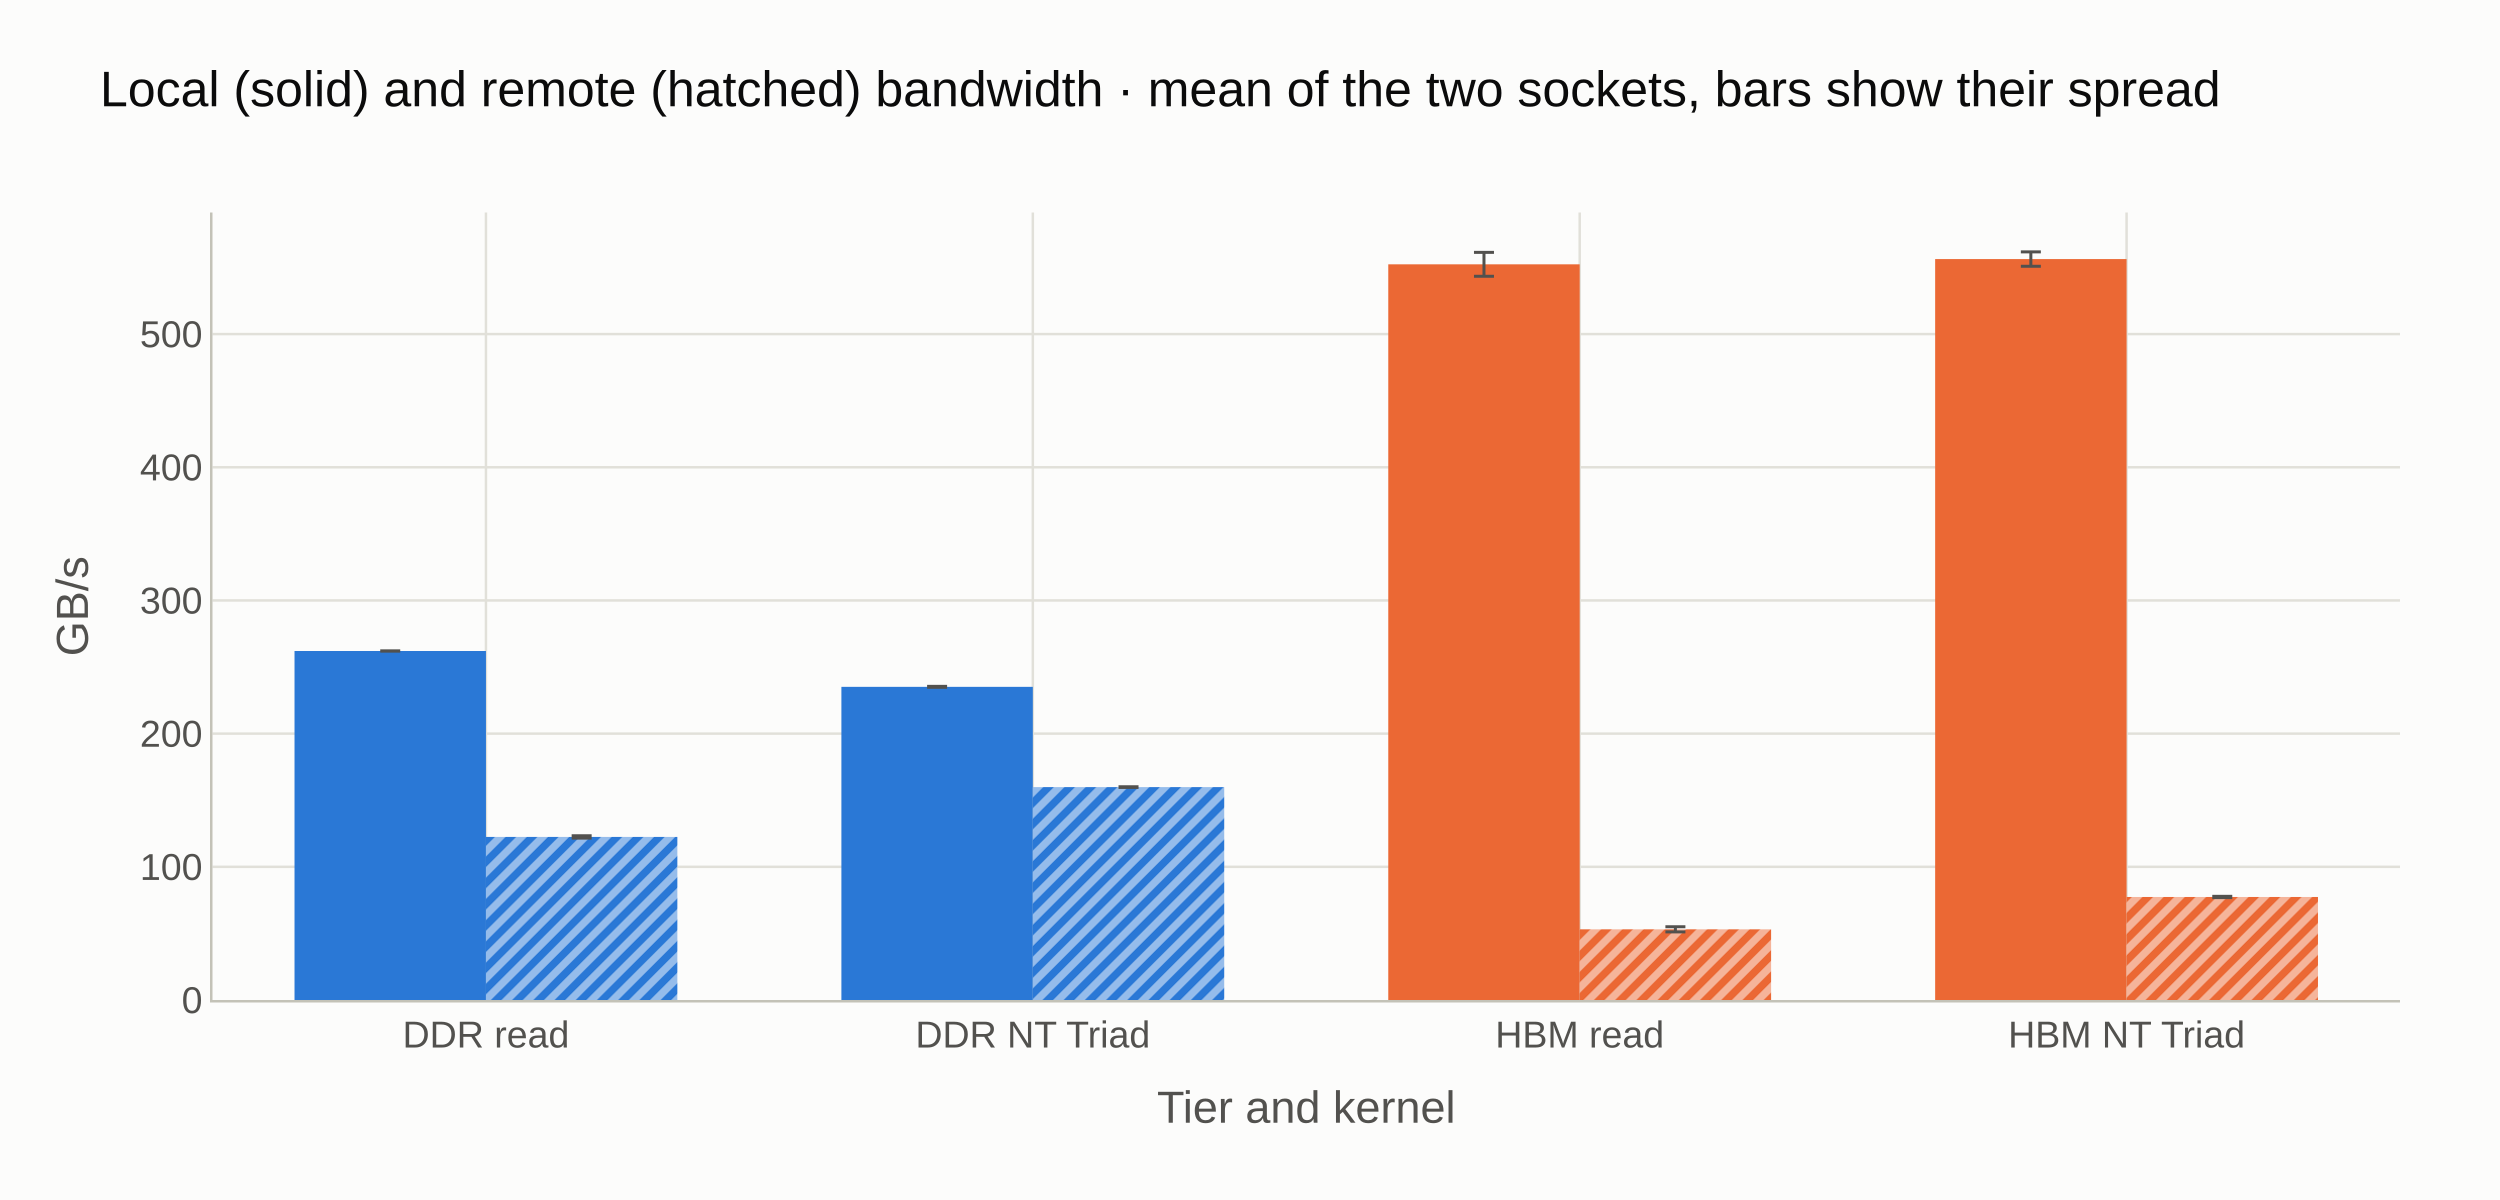
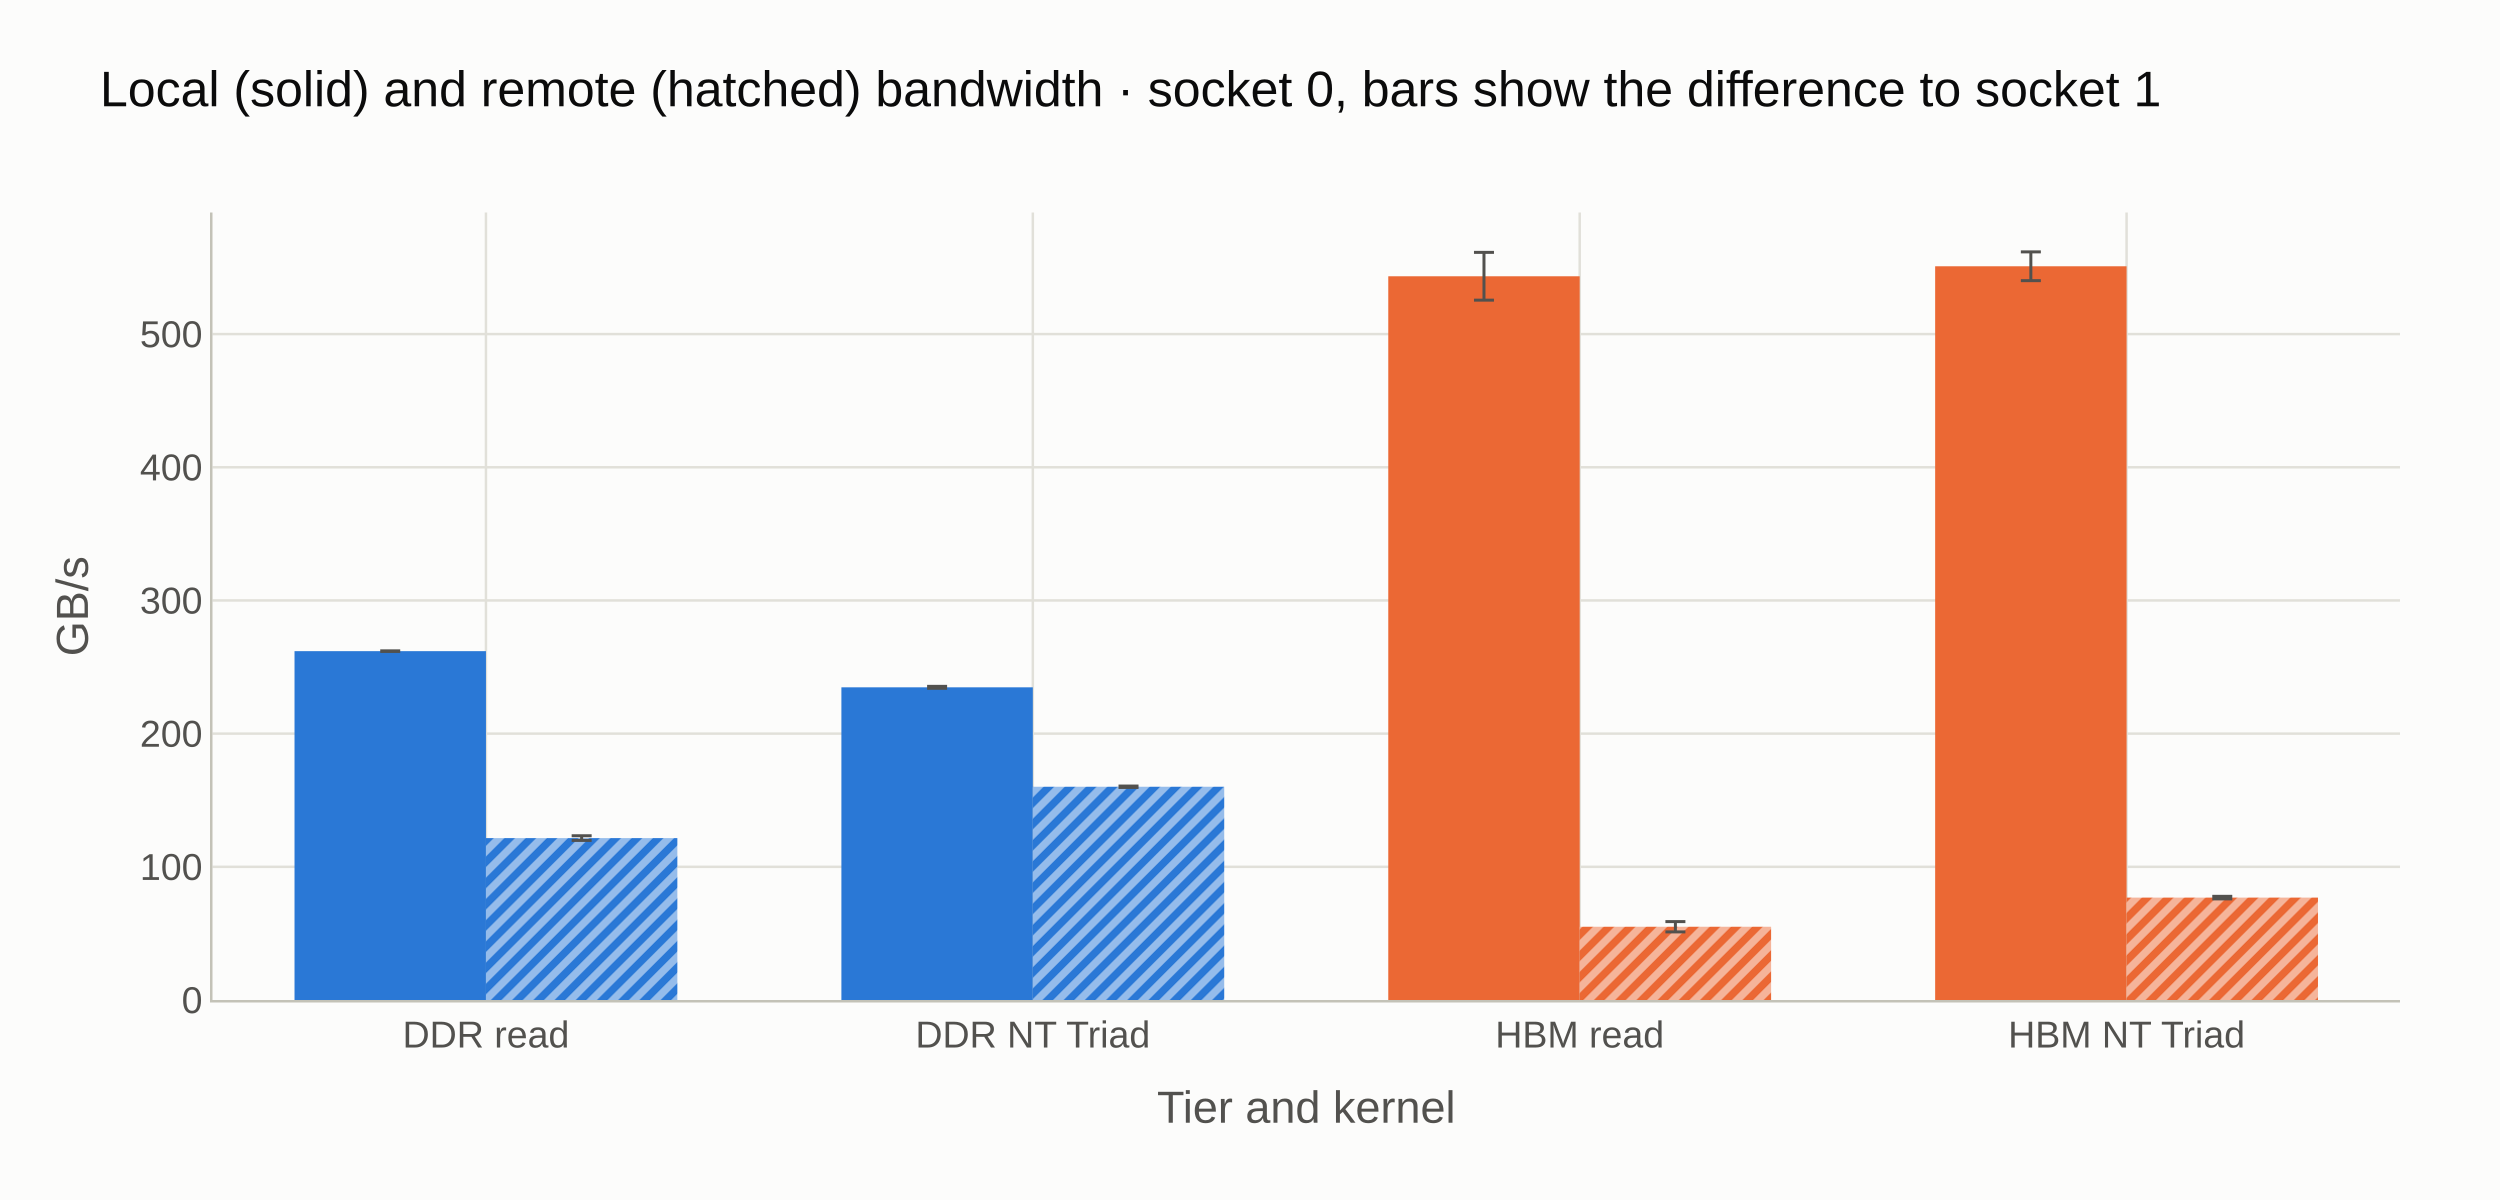
<svg xmlns="http://www.w3.org/2000/svg" class="main-svg" width="1000" height="480" style="" viewBox="0 0 1000 480">
  <rect x="0" y="0" width="1000" height="480" style="fill: rgb(252, 252, 251); fill-opacity: 1;" />
-   <defs id="defs-c60560">
+   <defs id="defs-563d2b">
    <g class="clips">
-       <clipPath id="clipc60560xyplot" class="plotclip">
+       <clipPath id="clip563d2bxyplot" class="plotclip">
        <rect width="875" height="315" />
      </clipPath>
-       <clipPath class="axesclip" id="clipc60560x">
+       <clipPath class="axesclip" id="clip563d2bx">
        <rect x="85" y="0" width="875" height="480" />
      </clipPath>
-       <clipPath class="axesclip" id="clipc60560y">
+       <clipPath class="axesclip" id="clip563d2by">
        <rect x="0" y="85" width="1000" height="315" />
      </clipPath>
-       <clipPath class="axesclip" id="clipc60560xy">
+       <clipPath class="axesclip" id="clip563d2bxy">
        <rect x="85" y="85" width="875" height="315" />
      </clipPath>
    </g>
    <g class="gradients" />
    <g class="patterns">
-       <pattern id="pc60560-9c8b54-0" width="8.485px" height="8.485px" patternUnits="userSpaceOnUse" patternTransform="">
+       <pattern id="p563d2b-0a6349-0" width="8.485px" height="8.485px" patternUnits="userSpaceOnUse" patternTransform="">
        <rect width="8.485px" height="8.485px" fill="rgb(42, 120, 214)" fill-opacity="1" />
        <path d="M-2.121,2.121l4.243,-4.243M0,8.485L8.485,0M6.364,10.607l4.243,-4.243" opacity="0.5" stroke="rgb(255, 255, 255)" stroke-width="3px" />
      </pattern>
-       <pattern id="pc60560-9c8b54-1" width="8.485px" height="8.485px" patternUnits="userSpaceOnUse" patternTransform="">
+       <pattern id="p563d2b-0a6349-1" width="8.485px" height="8.485px" patternUnits="userSpaceOnUse" patternTransform="">
        <rect width="8.485px" height="8.485px" fill="rgb(42, 120, 214)" fill-opacity="1" />
        <path d="M-2.121,2.121l4.243,-4.243M0,8.485L8.485,0M6.364,10.607l4.243,-4.243" opacity="0.5" stroke="rgb(255, 255, 255)" stroke-width="3px" />
      </pattern>
-       <pattern id="pc60560-9c8b54-2" width="8.485px" height="8.485px" patternUnits="userSpaceOnUse" patternTransform="">
+       <pattern id="p563d2b-0a6349-2" width="8.485px" height="8.485px" patternUnits="userSpaceOnUse" patternTransform="">
        <rect width="8.485px" height="8.485px" fill="rgb(235, 104, 52)" fill-opacity="1" />
        <path d="M-2.121,2.121l4.243,-4.243M0,8.485L8.485,0M6.364,10.607l4.243,-4.243" opacity="0.5" stroke="rgb(255, 255, 255)" stroke-width="3px" />
      </pattern>
-       <pattern id="pc60560-9c8b54-3" width="8.485px" height="8.485px" patternUnits="userSpaceOnUse" patternTransform="">
+       <pattern id="p563d2b-0a6349-3" width="8.485px" height="8.485px" patternUnits="userSpaceOnUse" patternTransform="">
        <rect width="8.485px" height="8.485px" fill="rgb(235, 104, 52)" fill-opacity="1" />
        <path d="M-2.121,2.121l4.243,-4.243M0,8.485L8.485,0M6.364,10.607l4.243,-4.243" opacity="0.5" stroke="rgb(255, 255, 255)" stroke-width="3px" />
      </pattern>
    </g>
  </defs>
  <g class="bglayer" />
  <g class="layer-below">
    <g class="imagelayer" />
    <g class="shapelayer" />
  </g>
  <g class="cartesianlayer">
    <g class="subplot xy">
      <g class="layer-subplot">
        <g class="shapelayer" />
        <g class="imagelayer" />
      </g>
      <g class="minor-gridlayer">
        <g class="x" />
        <g class="y" />
      </g>
      <g class="gridlayer">
        <g class="x">
          <path class="xgrid crisp" transform="translate(194.38,0)" d="M0,85v315" style="stroke: rgb(225, 224, 217); stroke-opacity: 1; stroke-width: 1px;" />
          <path class="xgrid crisp" transform="translate(413.13,0)" d="M0,85v315" style="stroke: rgb(225, 224, 217); stroke-opacity: 1; stroke-width: 1px;" />
          <path class="xgrid crisp" transform="translate(631.88,0)" d="M0,85v315" style="stroke: rgb(225, 224, 217); stroke-opacity: 1; stroke-width: 1px;" />
          <path class="xgrid crisp" transform="translate(850.63,0)" d="M0,85v315" style="stroke: rgb(225, 224, 217); stroke-opacity: 1; stroke-width: 1px;" />
        </g>
        <g class="y">
          <path class="ygrid crisp" transform="translate(0,346.73)" d="M85,0h875" style="stroke: rgb(225, 224, 217); stroke-opacity: 1; stroke-width: 1px;" />
          <path class="ygrid crisp" transform="translate(0,293.45)" d="M85,0h875" style="stroke: rgb(225, 224, 217); stroke-opacity: 1; stroke-width: 1px;" />
          <path class="ygrid crisp" transform="translate(0,240.18)" d="M85,0h875" style="stroke: rgb(225, 224, 217); stroke-opacity: 1; stroke-width: 1px;" />
          <path class="ygrid crisp" transform="translate(0,186.91)" d="M85,0h875" style="stroke: rgb(225, 224, 217); stroke-opacity: 1; stroke-width: 1px;" />
          <path class="ygrid crisp" transform="translate(0,133.63)" d="M85,0h875" style="stroke: rgb(225, 224, 217); stroke-opacity: 1; stroke-width: 1px;" />
        </g>
      </g>
      <g class="zerolinelayer" />
      <g class="layer-between">
        <g class="shapelayer" />
        <g class="imagelayer" />
      </g>
      <path class="xlines-below" />
      <path class="ylines-below" />
      <g class="overlines-below" />
      <g class="xaxislayer-below" />
      <g class="yaxislayer-below" />
      <g class="overaxes-below" />
      <g class="overplot">
-         <g class="xy" transform="translate(85,85)" clip-path="url(#clipc60560xyplot)">
+         <g class="xy" transform="translate(85,85)" clip-path="url(#clip563d2bxyplot)">
          <g class="barlayer mlayer">
            <g class="trace bars" style="opacity: 1;">
              <g class="points">
                <g class="point">
-                   <path d="M32.81,315V175.4H109.38V315Z" style="vector-effect: none; opacity: 1; stroke-width: 0px; fill: rgb(42, 120, 214); fill-opacity: 1;" />
-                 </g>
-                 <g class="point">
-                   <path d="M251.56,315V189.74H328.13V315Z" style="vector-effect: none; opacity: 1; stroke-width: 0px; fill: rgb(42, 120, 214); fill-opacity: 1;" />
-                 </g>
-                 <g class="point">
-                   <path d="M470.31,315V20.73H546.88V315Z" style="vector-effect: none; opacity: 1; stroke-width: 0px; fill: rgb(235, 104, 52); fill-opacity: 1;" />
-                 </g>
-                 <g class="point">
-                   <path d="M689.06,315V18.63H765.63V315Z" style="vector-effect: none; opacity: 1; stroke-width: 0px; fill: rgb(235, 104, 52); fill-opacity: 1;" />
-                 </g>
-               </g>
-               <g class="errorbar">
-                 <path class="yerror" d="M67.09,175.34h8m-4,0V175.46m-4,0h8" style="vector-effect: none; stroke-width: 1.2px; stroke: rgb(82, 81, 78); stroke-opacity: 1;" />
-               </g>
-               <g class="errorbar">
-                 <path class="yerror" d="M285.84,189.54h8m-4,0V189.93m-4,0h8" style="vector-effect: none; stroke-width: 1.2px; stroke: rgb(82, 81, 78); stroke-opacity: 1;" />
-               </g>
-               <g class="errorbar">
-                 <path class="yerror" d="M504.59,15.95h8m-4,0V25.51m-4,0h8" style="vector-effect: none; stroke-width: 1.2px; stroke: rgb(82, 81, 78); stroke-opacity: 1;" />
-               </g>
-               <g class="errorbar">
-                 <path class="yerror" d="M723.34,15.75h8m-4,0V21.51m-4,0h8" style="vector-effect: none; stroke-width: 1.2px; stroke: rgb(82, 81, 78); stroke-opacity: 1;" />
+                   <path d="M32.81,315V175.46H109.38V315Z" style="vector-effect: none; opacity: 1; stroke-width: 0px; fill: rgb(42, 120, 214); fill-opacity: 1;" />
+                 </g>
+                 <g class="point">
+                   <path d="M251.56,315V189.93H328.13V315Z" style="vector-effect: none; opacity: 1; stroke-width: 0px; fill: rgb(42, 120, 214); fill-opacity: 1;" />
+                 </g>
+                 <g class="point">
+                   <path d="M470.31,315V25.51H546.88V315Z" style="vector-effect: none; opacity: 1; stroke-width: 0px; fill: rgb(235, 104, 52); fill-opacity: 1;" />
+                 </g>
+                 <g class="point">
+                   <path d="M689.06,315V21.51H765.63V315Z" style="vector-effect: none; opacity: 1; stroke-width: 0px; fill: rgb(235, 104, 52); fill-opacity: 1;" />
+                 </g>
+               </g>
+               <g class="errorbar">
+                 <path class="yerror" d="M67.09,175.34h8m-4,0V175.58m-4,0h8" style="vector-effect: none; stroke-width: 1.2px; stroke: rgb(82, 81, 78); stroke-opacity: 1;" />
+               </g>
+               <g class="errorbar">
+                 <path class="yerror" d="M285.84,189.54h8m-4,0V190.32m-4,0h8" style="vector-effect: none; stroke-width: 1.2px; stroke: rgb(82, 81, 78); stroke-opacity: 1;" />
+               </g>
+               <g class="errorbar">
+                 <path class="yerror" d="M504.59,15.95h8m-4,0V35.06m-4,0h8" style="vector-effect: none; stroke-width: 1.2px; stroke: rgb(82, 81, 78); stroke-opacity: 1;" />
+               </g>
+               <g class="errorbar">
+                 <path class="yerror" d="M723.34,15.75h8m-4,0V27.26m-4,0h8" style="vector-effect: none; stroke-width: 1.2px; stroke: rgb(82, 81, 78); stroke-opacity: 1;" />
              </g>
            </g>
            <g class="trace bars" style="opacity: 1;">
              <g class="points">
                <g class="point">
-                   <path d="M109.38,315V249.77H185.94V315Z" class="pattern_filled" style="vector-effect: none; opacity: 1; stroke-width: 0px; fill: url('#pc60560-9c8b54-0');" />
-                 </g>
-                 <g class="point">
-                   <path d="M328.13,315V229.84H404.69V315Z" class="pattern_filled" style="vector-effect: none; opacity: 1; stroke-width: 0px; fill: url('#pc60560-9c8b54-1');" />
-                 </g>
-                 <g class="point">
-                   <path d="M546.88,315V286.73H623.44V315Z" class="pattern_filled" style="vector-effect: none; opacity: 1; stroke-width: 0px; fill: url('#pc60560-9c8b54-2');" />
-                 </g>
-                 <g class="point">
-                   <path d="M765.63,315V273.79H842.19V315Z" class="pattern_filled" style="vector-effect: none; opacity: 1; stroke-width: 0px; fill: url('#pc60560-9c8b54-3');" />
-                 </g>
-               </g>
-               <g class="errorbar">
-                 <path class="yerror" d="M143.66,249.3h8m-4,0V250.24m-4,0h8" style="vector-effect: none; stroke-width: 1.2px; stroke: rgb(82, 81, 78); stroke-opacity: 1;" />
-               </g>
-               <g class="errorbar">
-                 <path class="yerror" d="M362.41,229.7h8m-4,0V229.98m-4,0h8" style="vector-effect: none; stroke-width: 1.2px; stroke: rgb(82, 81, 78); stroke-opacity: 1;" />
-               </g>
-               <g class="errorbar">
-                 <path class="yerror" d="M581.16,285.7h8m-4,0V287.76m-4,0h8" style="vector-effect: none; stroke-width: 1.2px; stroke: rgb(82, 81, 78); stroke-opacity: 1;" />
-               </g>
-               <g class="errorbar">
-                 <path class="yerror" d="M799.91,273.53h8m-4,0V274.04m-4,0h8" style="vector-effect: none; stroke-width: 1.2px; stroke: rgb(82, 81, 78); stroke-opacity: 1;" />
+                   <path d="M109.38,315V250.24H185.94V315Z" class="pattern_filled" style="vector-effect: none; opacity: 1; stroke-width: 0px; fill: url('#p563d2b-0a6349-0');" />
+                 </g>
+                 <g class="point">
+                   <path d="M328.13,315V229.7H404.69V315Z" class="pattern_filled" style="vector-effect: none; opacity: 1; stroke-width: 0px; fill: url('#p563d2b-0a6349-1');" />
+                 </g>
+                 <g class="point">
+                   <path d="M546.88,315V285.7H623.44V315Z" class="pattern_filled" style="vector-effect: none; opacity: 1; stroke-width: 0px; fill: url('#p563d2b-0a6349-2');" />
+                 </g>
+                 <g class="point">
+                   <path d="M765.63,315V274.04H842.19V315Z" class="pattern_filled" style="vector-effect: none; opacity: 1; stroke-width: 0px; fill: url('#p563d2b-0a6349-3');" />
+                 </g>
+               </g>
+               <g class="errorbar">
+                 <path class="yerror" d="M143.66,249.3h8m-4,0V251.17m-4,0h8" style="vector-effect: none; stroke-width: 1.2px; stroke: rgb(82, 81, 78); stroke-opacity: 1;" />
+               </g>
+               <g class="errorbar">
+                 <path class="yerror" d="M362.41,229.42h8m-4,0V229.98m-4,0h8" style="vector-effect: none; stroke-width: 1.2px; stroke: rgb(82, 81, 78); stroke-opacity: 1;" />
+               </g>
+               <g class="errorbar">
+                 <path class="yerror" d="M581.16,283.64h8m-4,0V287.76m-4,0h8" style="vector-effect: none; stroke-width: 1.2px; stroke: rgb(82, 81, 78); stroke-opacity: 1;" />
+               </g>
+               <g class="errorbar">
+                 <path class="yerror" d="M799.91,273.53h8m-4,0V274.56m-4,0h8" style="vector-effect: none; stroke-width: 1.2px; stroke: rgb(82, 81, 78); stroke-opacity: 1;" />
              </g>
            </g>
          </g>
        </g>
      </g>
      <g class="zerolinelayer-above" />
      <path class="xlines-above crisp" d="M84,400.5H960" style="fill: none; stroke-width: 1px; stroke: rgb(195, 194, 183); stroke-opacity: 1;" />
      <path class="ylines-above crisp" d="M84.5,85V400" style="fill: none; stroke-width: 1px; stroke: rgb(195, 194, 183); stroke-opacity: 1;" />
      <g class="overlines-above" />
      <g class="xaxislayer-above">
        <g class="xtick">
          <text text-anchor="middle" x="0" y="419" transform="translate(194.38,0)" style="font-family: Arial; font-size: 15px; fill: rgb(82, 81, 78); fill-opacity: 1; white-space: pre;">DDR read</text>
        </g>
        <g class="xtick">
          <text text-anchor="middle" x="0" y="419" transform="translate(413.13,0)" style="font-family: Arial; font-size: 15px; fill: rgb(82, 81, 78); fill-opacity: 1; white-space: pre;">DDR NT Triad</text>
        </g>
        <g class="xtick">
          <text text-anchor="middle" x="0" y="419" transform="translate(631.88,0)" style="font-family: Arial; font-size: 15px; fill: rgb(82, 81, 78); fill-opacity: 1; white-space: pre;">HBM read</text>
        </g>
        <g class="xtick">
          <text text-anchor="middle" x="0" y="419" transform="translate(850.63,0)" style="font-family: Arial; font-size: 15px; fill: rgb(82, 81, 78); fill-opacity: 1; white-space: pre;">HBM NT Triad</text>
        </g>
      </g>
      <g class="yaxislayer-above">
        <g class="ytick">
          <text text-anchor="end" x="81" y="5.25" transform="translate(0,400)" style="font-family: Arial; font-size: 15px; fill: rgb(82, 81, 78); fill-opacity: 1; white-space: pre;">0</text>
        </g>
        <g class="ytick">
          <text text-anchor="end" x="81" y="5.25" style="font-family: Arial; font-size: 15px; fill: rgb(82, 81, 78); fill-opacity: 1; white-space: pre;" transform="translate(0,346.73)">100</text>
        </g>
        <g class="ytick">
          <text text-anchor="end" x="81" y="5.25" style="font-family: Arial; font-size: 15px; fill: rgb(82, 81, 78); fill-opacity: 1; white-space: pre;" transform="translate(0,293.45)">200</text>
        </g>
        <g class="ytick">
          <text text-anchor="end" x="81" y="5.25" style="font-family: Arial; font-size: 15px; fill: rgb(82, 81, 78); fill-opacity: 1; white-space: pre;" transform="translate(0,240.18)">300</text>
        </g>
        <g class="ytick">
          <text text-anchor="end" x="81" y="5.25" style="font-family: Arial; font-size: 15px; fill: rgb(82, 81, 78); fill-opacity: 1; white-space: pre;" transform="translate(0,186.91)">400</text>
        </g>
        <g class="ytick">
          <text text-anchor="end" x="81" y="5.25" style="font-family: Arial; font-size: 15px; fill: rgb(82, 81, 78); fill-opacity: 1; white-space: pre;" transform="translate(0,133.63)">500</text>
        </g>
      </g>
      <g class="overaxes-above" />
    </g>
  </g>
  <g class="polarlayer" />
  <g class="smithlayer" />
  <g class="ternarylayer" />
  <g class="geolayer" />
  <g class="funnelarealayer" />
  <g class="pielayer" />
  <g class="iciclelayer" />
  <g class="treemaplayer" />
  <g class="sunburstlayer" />
  <g class="glimages" />
-   <defs id="topdefs-c60560">
+   <defs id="topdefs-563d2b">
    <g class="clips" />
  </defs>
  <g class="layer-above">
    <g class="imagelayer" />
    <g class="shapelayer" />
  </g>
  <g class="infolayer">
    <g class="g-gtitle">
-       <text class="gtitle" x="40" y="42.5" text-anchor="start" dy="0em" style="opacity: 1; font-family: Arial; font-size: 20px; fill: rgb(11, 11, 11); fill-opacity: 1; white-space: pre;">Local (solid) and remote (hatched) bandwidth · mean of the two sockets, bars show their spread</text>
+       <text class="gtitle" x="40" y="42.5" text-anchor="start" dy="0em" style="opacity: 1; font-family: Arial; font-size: 20px; fill: rgb(11, 11, 11); fill-opacity: 1; white-space: pre;">Local (solid) and remote (hatched) bandwidth · socket 0, bars show the difference to socket 1</text>
    </g>
    <g class="g-xtitle">
      <text class="xtitle" x="522.5" y="449.1" text-anchor="middle" style="opacity: 1; font-family: Arial; font-size: 18px; fill: rgb(82, 81, 78); fill-opacity: 1; white-space: pre;">Tier and kernel</text>
    </g>
    <g class="g-ytitle">
      <text class="ytitle" transform="rotate(-90,35.16875,242.5)" x="35.169" y="242.5" text-anchor="middle" style="opacity: 1; font-family: Arial; font-size: 18px; fill: rgb(82, 81, 78); fill-opacity: 1; white-space: pre;">GB/s</text>
    </g>
  </g>
</svg>
